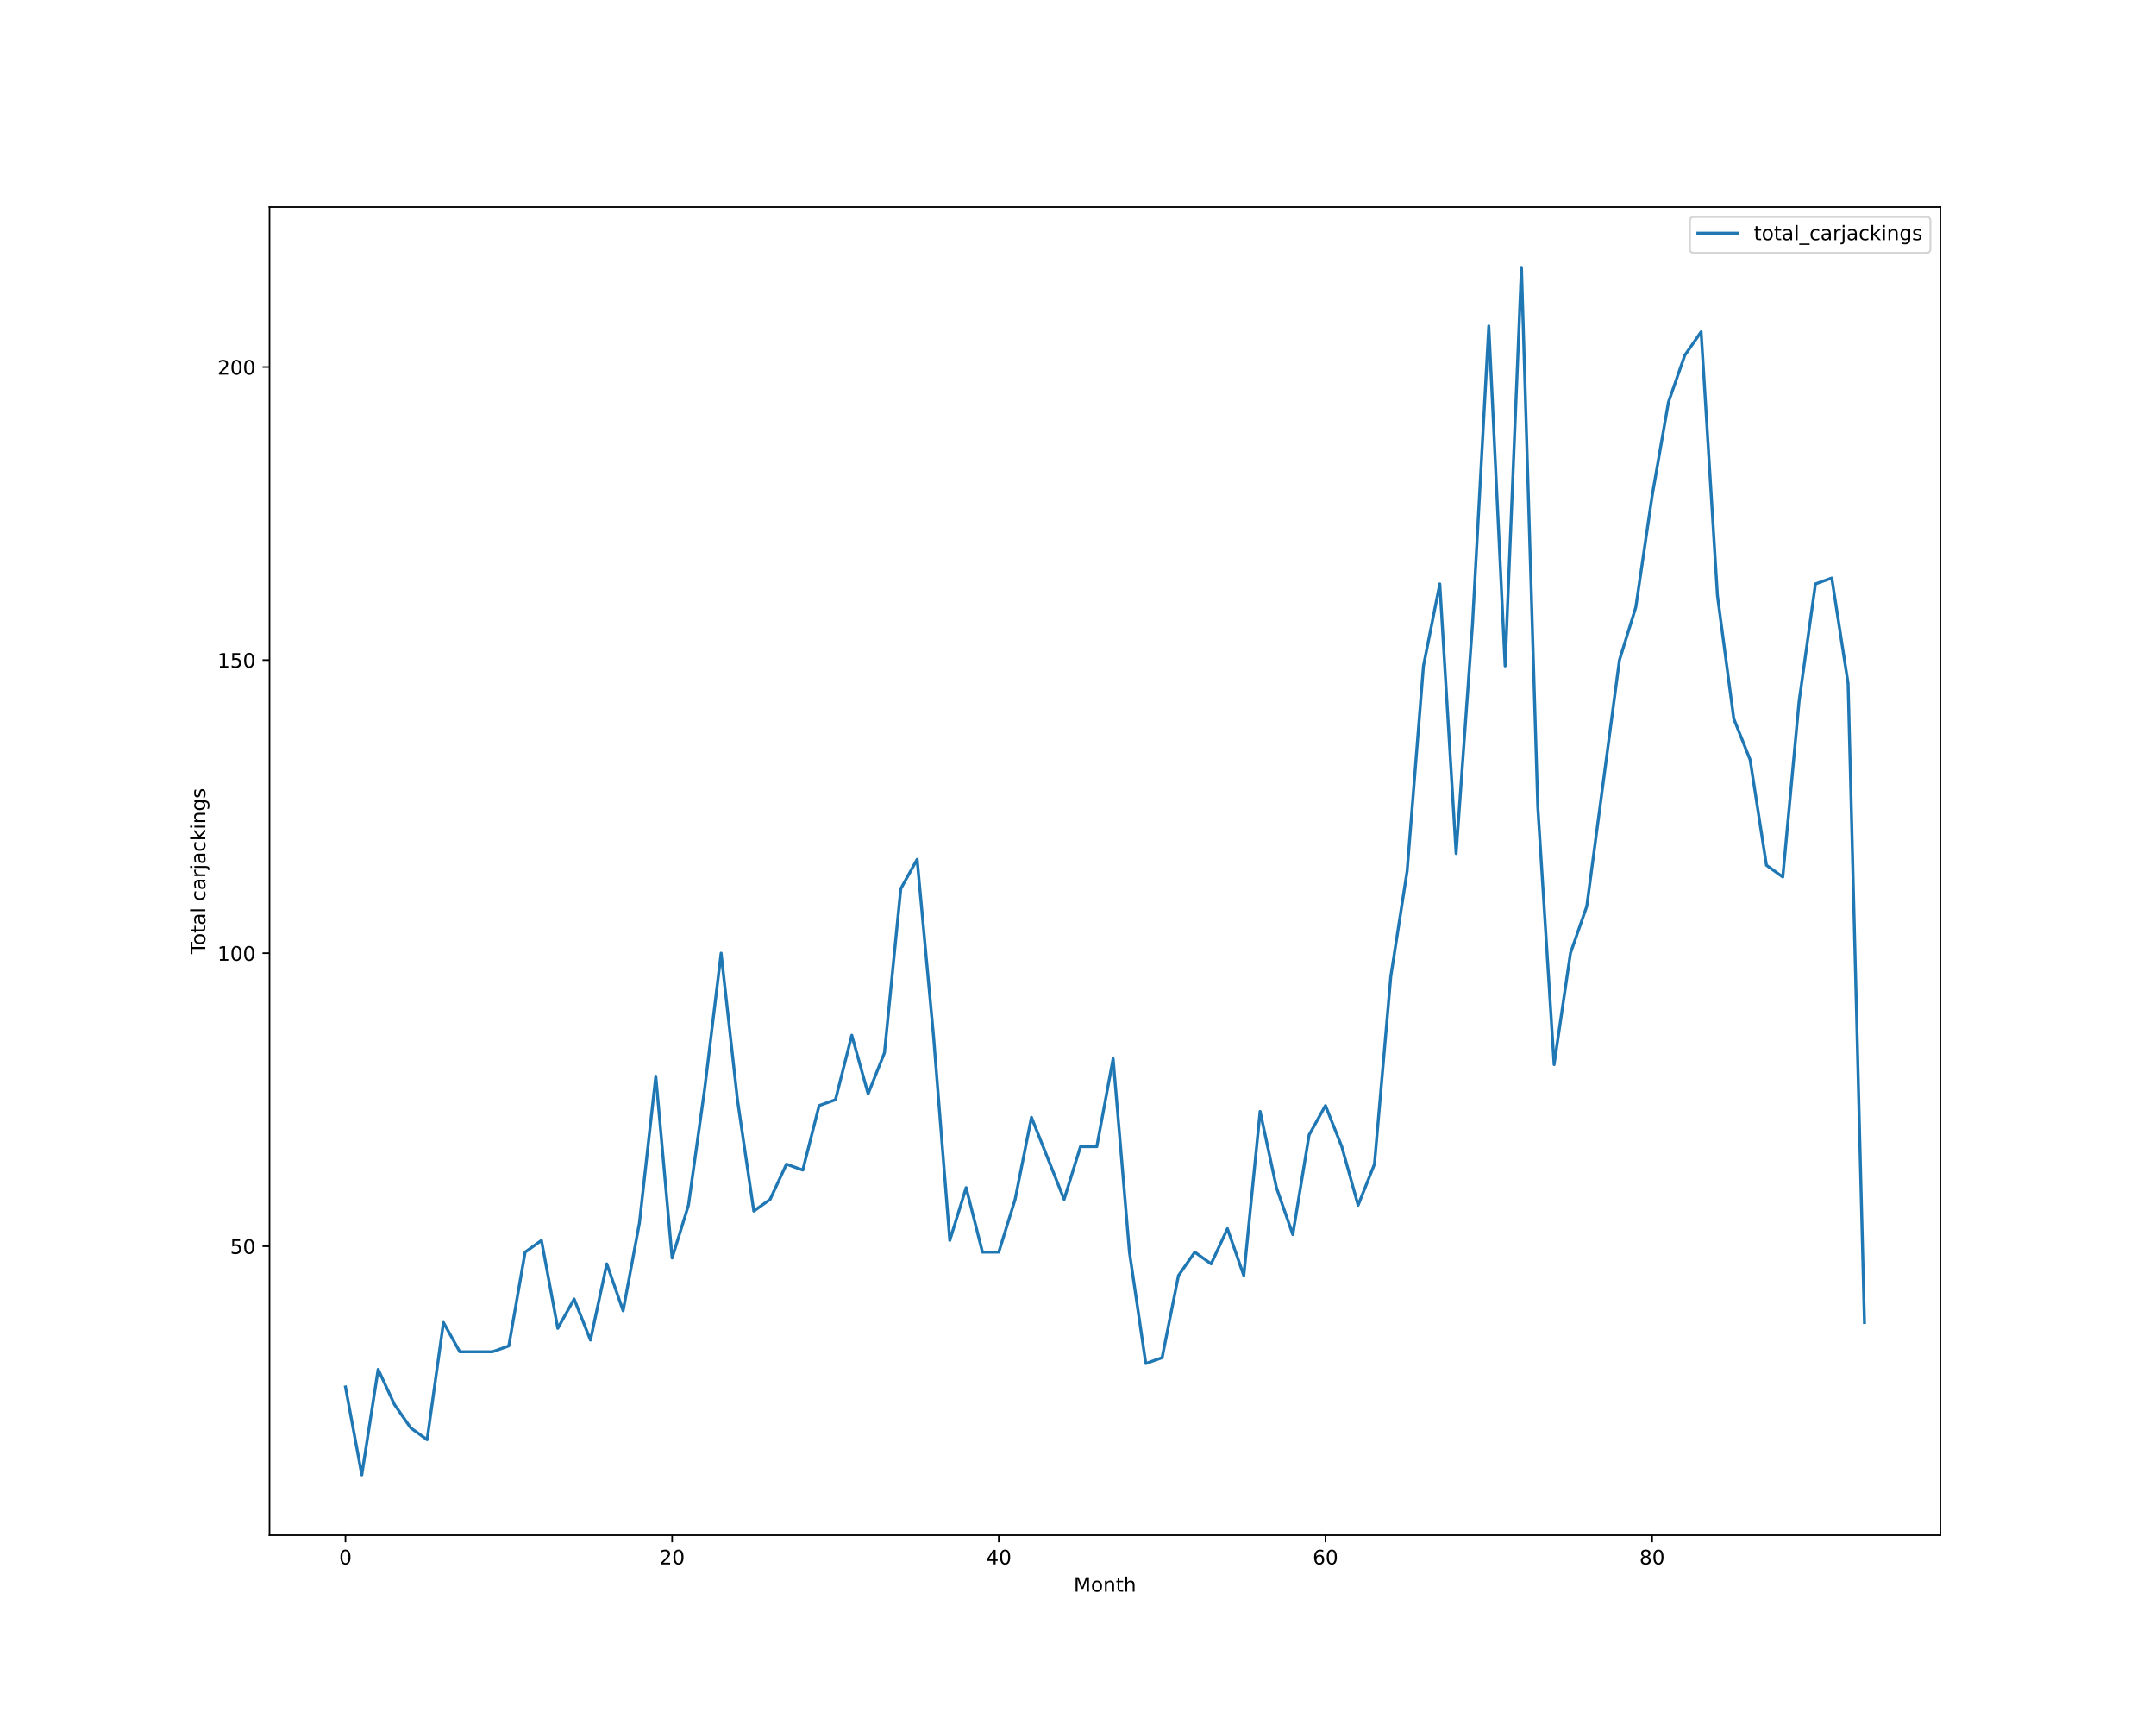
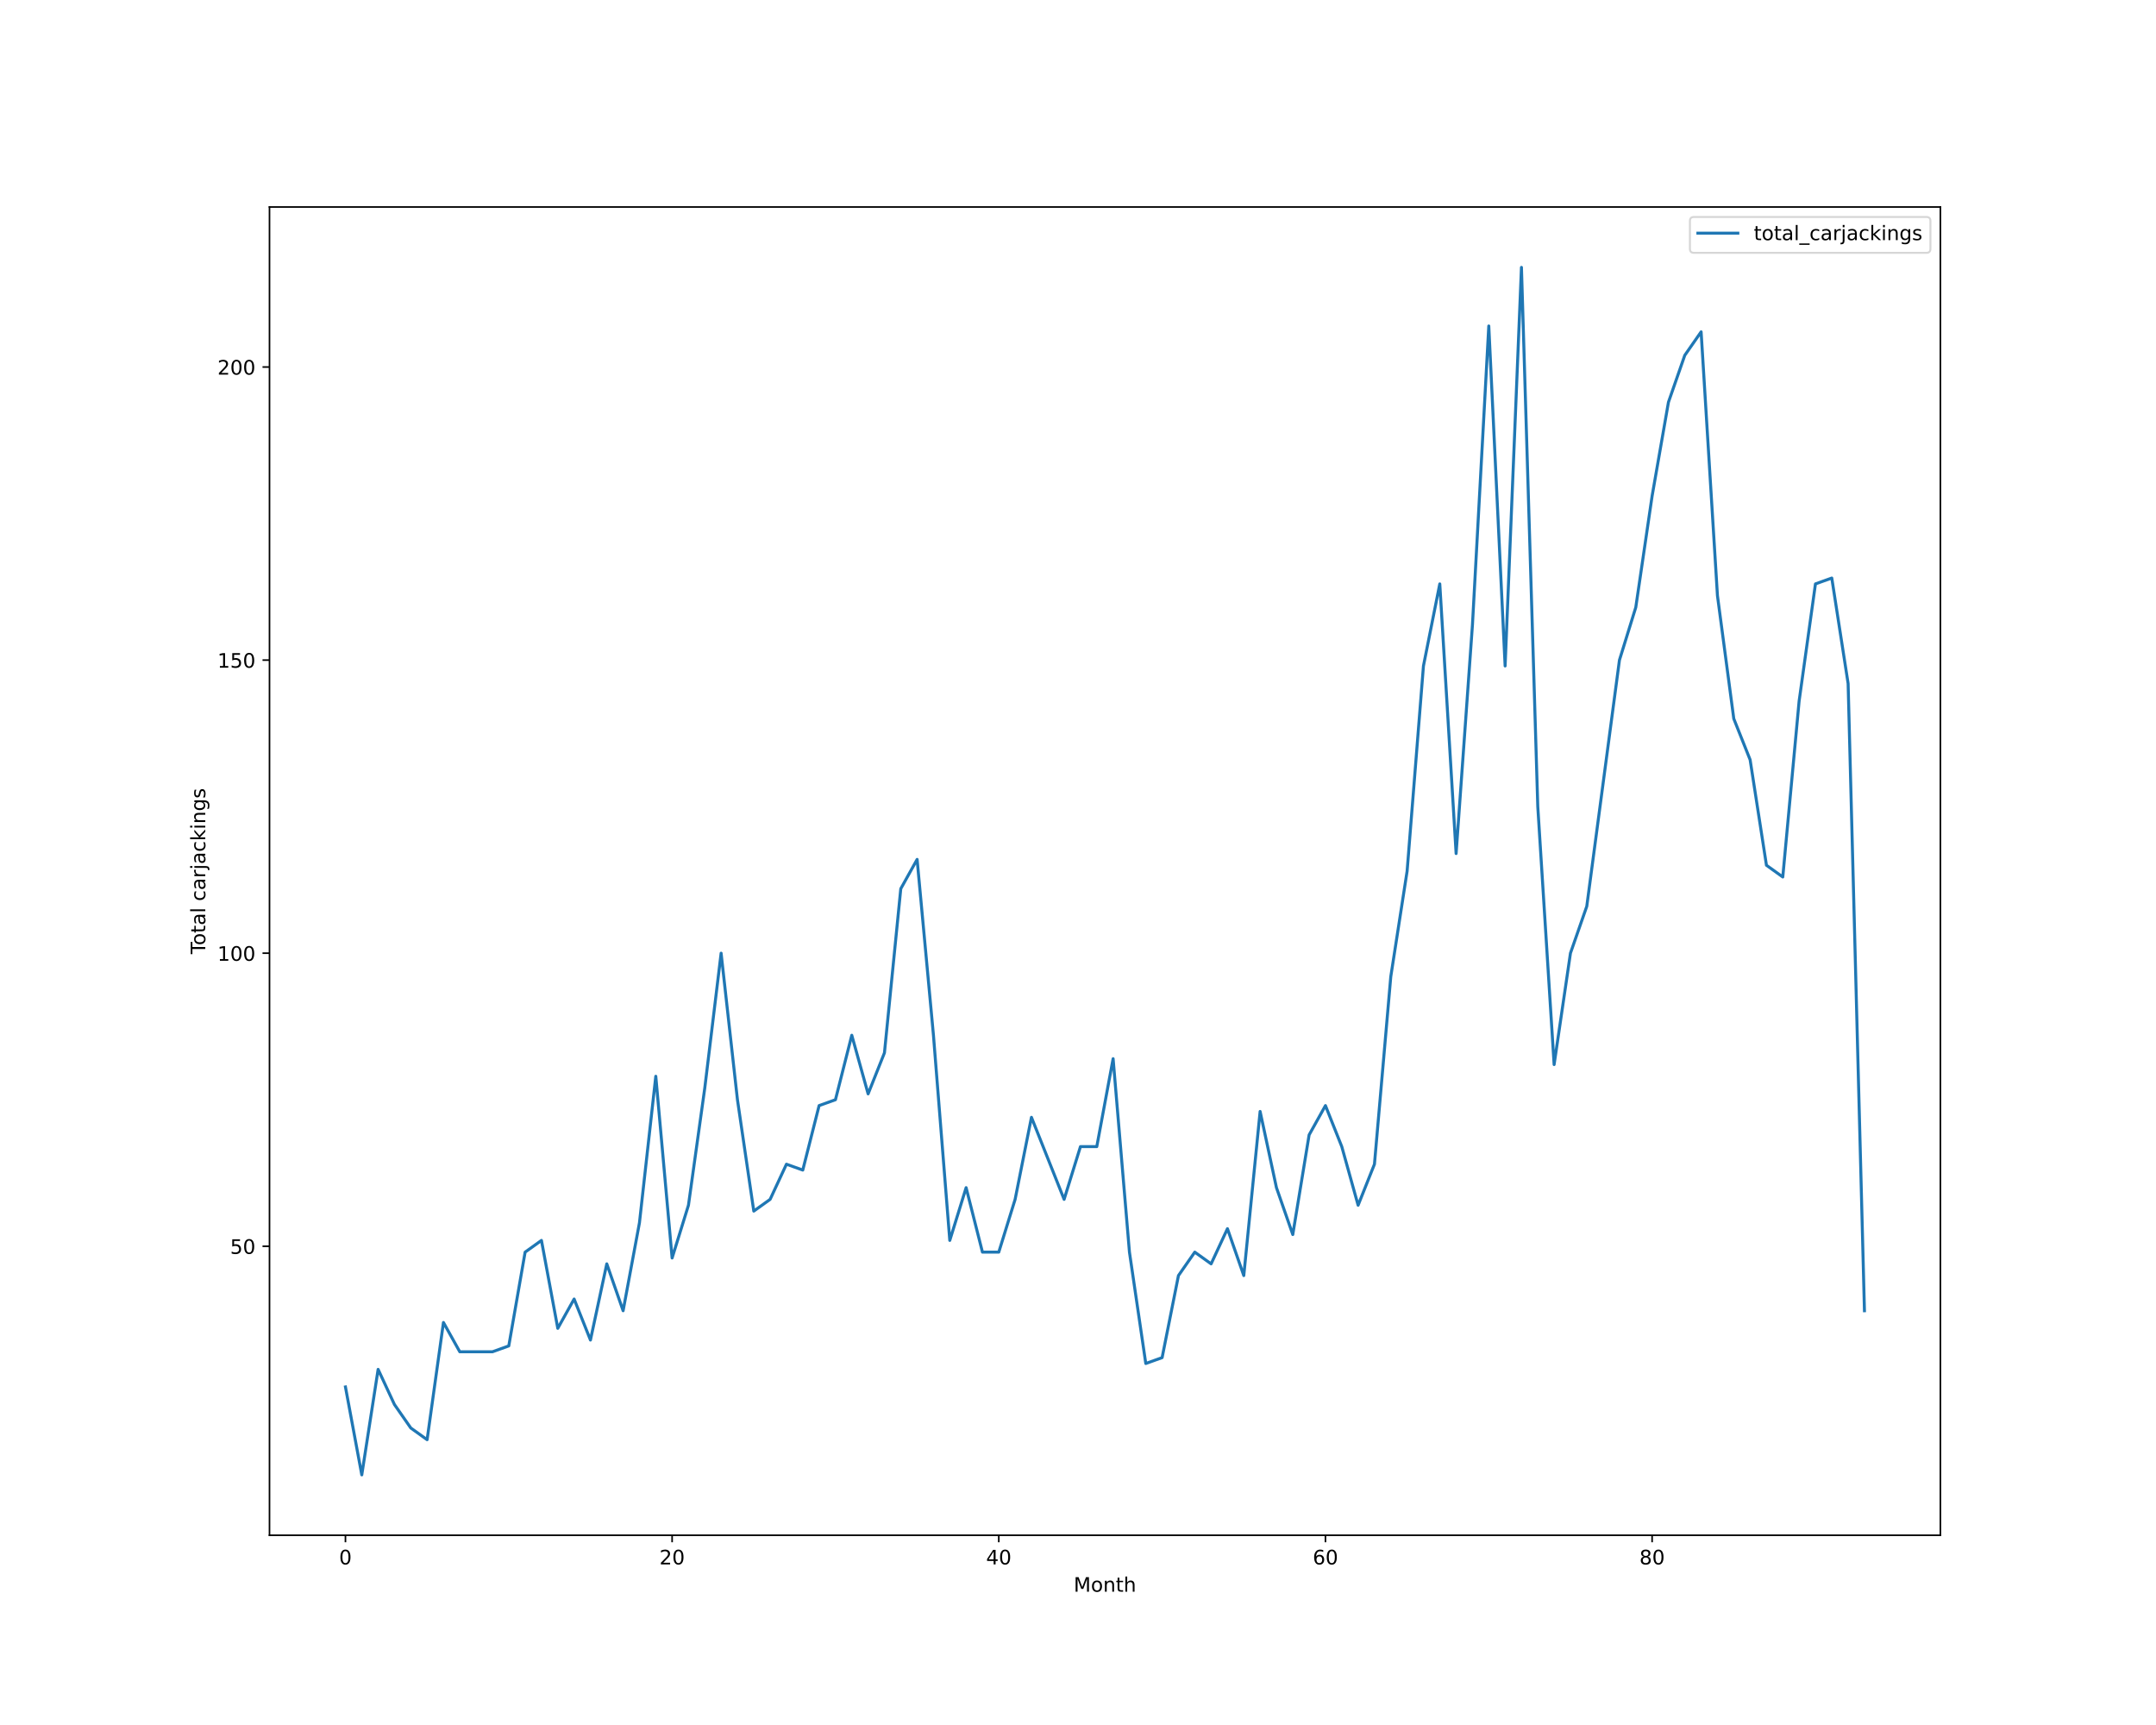
<svg xmlns="http://www.w3.org/2000/svg" xmlns:xlink="http://www.w3.org/1999/xlink" height="864pt" version="1.1" viewBox="0 0 1080 864" width="1080pt">
  <defs>
    <style type="text/css">*{stroke-linecap:butt;stroke-linejoin:round;}</style>
  </defs>
  <g id="figure_1">
    <g id="patch_1">
      <path d="M 0 864  L 1080 864  L 1080 0  L 0 0  z " style="fill:#ffffff;" />
    </g>
    <g id="axes_1">
      <g id="patch_2">
        <path d="M 135 768.96  L 972 768.96  L 972 103.68  L 135 103.68  z " style="fill:#ffffff;" />
      </g>
      <g id="matplotlib.axis_1">
        <g id="xtick_1">
          <g id="line2d_1">
            <defs>
-               <path d="M 0 0  L 0 3.5  " id="me57265e012" style="stroke:#000000;stroke-width:0.8;" />
-             </defs>
-             <g>
-               <use style="stroke:#000000;stroke-width:0.8;" x="173.045" xlink:href="#me57265e012" y="768.96" />
+               <path d="M 0 0  L 0 3.5  " id="m3a28951dd3" style="stroke:#000000;stroke-width:0.8;" />
+             </defs>
+             <g>
+               <use style="stroke:#000000;stroke-width:0.8;" x="173.045" xlink:href="#m3a28951dd3" y="768.96" />
            </g>
          </g>
          <g id="text_1">
            <g transform="translate(169.8642 783.5584)scale(0.1 -0.1)">
              <defs>
                <path d="M 2034 4250  Q 1547 4250 1301 3770  Q 1056 3291 1056 2328  Q 1056 1369 1301 889  Q 1547 409 2034 409  Q 2525 409 2770 889  Q 3016 1369 3016 2328  Q 3016 3291 2770 3770  Q 2525 4250 2034 4250  z M 2034 4750  Q 2819 4750 3233 4129  Q 3647 3509 3647 2328  Q 3647 1150 3233 529  Q 2819 -91 2034 -91  Q 1250 -91 836 529  Q 422 1150 422 2328  Q 422 3509 836 4129  Q 1250 4750 2034 4750  z " id="DejaVuSans-30" transform="scale(0.015625)" />
              </defs>
              <use xlink:href="#DejaVuSans-30" />
            </g>
          </g>
        </g>
        <g id="xtick_2">
          <g id="line2d_2">
            <g>
-               <use style="stroke:#000000;stroke-width:0.8;" x="336.682" xlink:href="#me57265e012" y="768.96" />
+               <use style="stroke:#000000;stroke-width:0.8;" x="336.682" xlink:href="#m3a28951dd3" y="768.96" />
            </g>
          </g>
          <g id="text_2">
            <g transform="translate(330.3193 783.5584)scale(0.1 -0.1)">
              <defs>
                <path d="M 1228 531  L 3431 531  L 3431 0  L 469 0  L 469 531  Q 828 903 1448 1529  Q 2069 2156 2228 2338  Q 2531 2678 2651 2914  Q 2772 3150 2772 3378  Q 2772 3750 2511 3984  Q 2250 4219 1831 4219  Q 1534 4219 1204 4116  Q 875 4013 500 3803  L 500 4441  Q 881 4594 1212 4672  Q 1544 4750 1819 4750  Q 2544 4750 2975 4387  Q 3406 4025 3406 3419  Q 3406 3131 3298 2873  Q 3191 2616 2906 2266  Q 2828 2175 2409 1742  Q 1991 1309 1228 531  z " id="DejaVuSans-32" transform="scale(0.015625)" />
              </defs>
              <use xlink:href="#DejaVuSans-32" />
              <use x="63.623" xlink:href="#DejaVuSans-30" />
            </g>
          </g>
        </g>
        <g id="xtick_3">
          <g id="line2d_3">
            <g>
-               <use style="stroke:#000000;stroke-width:0.8;" x="500.318" xlink:href="#me57265e012" y="768.96" />
+               <use style="stroke:#000000;stroke-width:0.8;" x="500.318" xlink:href="#m3a28951dd3" y="768.96" />
            </g>
          </g>
          <g id="text_3">
            <g transform="translate(493.9557 783.5584)scale(0.1 -0.1)">
              <defs>
                <path d="M 2419 4116  L 825 1625  L 2419 1625  L 2419 4116  z M 2253 4666  L 3047 4666  L 3047 1625  L 3713 1625  L 3713 1100  L 3047 1100  L 3047 0  L 2419 0  L 2419 1100  L 313 1100  L 313 1709  L 2253 4666  z " id="DejaVuSans-34" transform="scale(0.015625)" />
              </defs>
              <use xlink:href="#DejaVuSans-34" />
              <use x="63.623" xlink:href="#DejaVuSans-30" />
            </g>
          </g>
        </g>
        <g id="xtick_4">
          <g id="line2d_4">
            <g>
-               <use style="stroke:#000000;stroke-width:0.8;" x="663.955" xlink:href="#me57265e012" y="768.96" />
+               <use style="stroke:#000000;stroke-width:0.8;" x="663.955" xlink:href="#m3a28951dd3" y="768.96" />
            </g>
          </g>
          <g id="text_4">
            <g transform="translate(657.592 783.5584)scale(0.1 -0.1)">
              <defs>
                <path d="M 2113 2584  Q 1688 2584 1439 2293  Q 1191 2003 1191 1497  Q 1191 994 1439 701  Q 1688 409 2113 409  Q 2538 409 2786 701  Q 3034 994 3034 1497  Q 3034 2003 2786 2293  Q 2538 2584 2113 2584  z M 3366 4563  L 3366 3988  Q 3128 4100 2886 4159  Q 2644 4219 2406 4219  Q 1781 4219 1451 3797  Q 1122 3375 1075 2522  Q 1259 2794 1537 2939  Q 1816 3084 2150 3084  Q 2853 3084 3261 2657  Q 3669 2231 3669 1497  Q 3669 778 3244 343  Q 2819 -91 2113 -91  Q 1303 -91 875 529  Q 447 1150 447 2328  Q 447 3434 972 4092  Q 1497 4750 2381 4750  Q 2619 4750 2861 4703  Q 3103 4656 3366 4563  z " id="DejaVuSans-36" transform="scale(0.015625)" />
              </defs>
              <use xlink:href="#DejaVuSans-36" />
              <use x="63.623" xlink:href="#DejaVuSans-30" />
            </g>
          </g>
        </g>
        <g id="xtick_5">
          <g id="line2d_5">
            <g>
-               <use style="stroke:#000000;stroke-width:0.8;" x="827.591" xlink:href="#me57265e012" y="768.96" />
+               <use style="stroke:#000000;stroke-width:0.8;" x="827.591" xlink:href="#m3a28951dd3" y="768.96" />
            </g>
          </g>
          <g id="text_5">
            <g transform="translate(821.2284 783.5584)scale(0.1 -0.1)">
              <defs>
                <path d="M 2034 2216  Q 1584 2216 1326 1975  Q 1069 1734 1069 1313  Q 1069 891 1326 650  Q 1584 409 2034 409  Q 2484 409 2743 651  Q 3003 894 3003 1313  Q 3003 1734 2745 1975  Q 2488 2216 2034 2216  z M 1403 2484  Q 997 2584 770 2862  Q 544 3141 544 3541  Q 544 4100 942 4425  Q 1341 4750 2034 4750  Q 2731 4750 3128 4425  Q 3525 4100 3525 3541  Q 3525 3141 3298 2862  Q 3072 2584 2669 2484  Q 3125 2378 3379 2068  Q 3634 1759 3634 1313  Q 3634 634 3220 271  Q 2806 -91 2034 -91  Q 1263 -91 848 271  Q 434 634 434 1313  Q 434 1759 690 2068  Q 947 2378 1403 2484  z M 1172 3481  Q 1172 3119 1398 2916  Q 1625 2713 2034 2713  Q 2441 2713 2670 2916  Q 2900 3119 2900 3481  Q 2900 3844 2670 4047  Q 2441 4250 2034 4250  Q 1625 4250 1398 4047  Q 1172 3844 1172 3481  z " id="DejaVuSans-38" transform="scale(0.015625)" />
              </defs>
              <use xlink:href="#DejaVuSans-38" />
              <use x="63.623" xlink:href="#DejaVuSans-30" />
            </g>
          </g>
        </g>
        <g id="text_6">
          <g transform="translate(537.8289 797.2366)scale(0.1 -0.1)">
            <defs>
              <path d="M 628 4666  L 1569 4666  L 2759 1491  L 3956 4666  L 4897 4666  L 4897 0  L 4281 0  L 4281 4097  L 3078 897  L 2444 897  L 1241 4097  L 1241 0  L 628 0  L 628 4666  z " id="DejaVuSans-4d" transform="scale(0.015625)" />
              <path d="M 1959 3097  Q 1497 3097 1228 2736  Q 959 2375 959 1747  Q 959 1119 1226 758  Q 1494 397 1959 397  Q 2419 397 2687 759  Q 2956 1122 2956 1747  Q 2956 2369 2687 2733  Q 2419 3097 1959 3097  z M 1959 3584  Q 2709 3584 3137 3096  Q 3566 2609 3566 1747  Q 3566 888 3137 398  Q 2709 -91 1959 -91  Q 1206 -91 779 398  Q 353 888 353 1747  Q 353 2609 779 3096  Q 1206 3584 1959 3584  z " id="DejaVuSans-6f" transform="scale(0.015625)" />
              <path d="M 3513 2113  L 3513 0  L 2938 0  L 2938 2094  Q 2938 2591 2744 2837  Q 2550 3084 2163 3084  Q 1697 3084 1428 2787  Q 1159 2491 1159 1978  L 1159 0  L 581 0  L 581 3500  L 1159 3500  L 1159 2956  Q 1366 3272 1645 3428  Q 1925 3584 2291 3584  Q 2894 3584 3203 3211  Q 3513 2838 3513 2113  z " id="DejaVuSans-6e" transform="scale(0.015625)" />
              <path d="M 1172 4494  L 1172 3500  L 2356 3500  L 2356 3053  L 1172 3053  L 1172 1153  Q 1172 725 1289 603  Q 1406 481 1766 481  L 2356 481  L 2356 0  L 1766 0  Q 1100 0 847 248  Q 594 497 594 1153  L 594 3053  L 172 3053  L 172 3500  L 594 3500  L 594 4494  L 1172 4494  z " id="DejaVuSans-74" transform="scale(0.015625)" />
              <path d="M 3513 2113  L 3513 0  L 2938 0  L 2938 2094  Q 2938 2591 2744 2837  Q 2550 3084 2163 3084  Q 1697 3084 1428 2787  Q 1159 2491 1159 1978  L 1159 0  L 581 0  L 581 4863  L 1159 4863  L 1159 2956  Q 1366 3272 1645 3428  Q 1925 3584 2291 3584  Q 2894 3584 3203 3211  Q 3513 2838 3513 2113  z " id="DejaVuSans-68" transform="scale(0.015625)" />
            </defs>
            <use xlink:href="#DejaVuSans-4d" />
            <use x="86.279" xlink:href="#DejaVuSans-6f" />
            <use x="147.461" xlink:href="#DejaVuSans-6e" />
            <use x="210.84" xlink:href="#DejaVuSans-74" />
            <use x="250.049" xlink:href="#DejaVuSans-68" />
          </g>
        </g>
      </g>
      <g id="matplotlib.axis_2">
        <g id="ytick_1">
          <g id="line2d_6">
            <defs>
-               <path d="M 0 0  L -3.5 0  " id="m59cf79bc0d" style="stroke:#000000;stroke-width:0.8;" />
-             </defs>
-             <g>
-               <use style="stroke:#000000;stroke-width:0.8;" x="135" xlink:href="#m59cf79bc0d" y="624.219" />
+               <path d="M 0 0  L -3.5 0  " id="m3ab536b7f5" style="stroke:#000000;stroke-width:0.8;" />
+             </defs>
+             <g>
+               <use style="stroke:#000000;stroke-width:0.8;" x="135" xlink:href="#m3ab536b7f5" y="624.219" />
            </g>
          </g>
          <g id="text_7">
            <g transform="translate(115.275 628.0182)scale(0.1 -0.1)">
              <defs>
                <path d="M 691 4666  L 3169 4666  L 3169 4134  L 1269 4134  L 1269 2991  Q 1406 3038 1543 3061  Q 1681 3084 1819 3084  Q 2600 3084 3056 2656  Q 3513 2228 3513 1497  Q 3513 744 3044 326  Q 2575 -91 1722 -91  Q 1428 -91 1123 -41  Q 819 9 494 109  L 494 744  Q 775 591 1075 516  Q 1375 441 1709 441  Q 2250 441 2565 725  Q 2881 1009 2881 1497  Q 2881 1984 2565 2268  Q 2250 2553 1709 2553  Q 1456 2553 1204 2497  Q 953 2441 691 2322  L 691 4666  z " id="DejaVuSans-35" transform="scale(0.015625)" />
              </defs>
              <use xlink:href="#DejaVuSans-35" />
              <use x="63.623" xlink:href="#DejaVuSans-30" />
            </g>
          </g>
        </g>
        <g id="ytick_2">
          <g id="line2d_7">
            <g>
-               <use style="stroke:#000000;stroke-width:0.8;" x="135" xlink:href="#m59cf79bc0d" y="477.423" />
+               <use style="stroke:#000000;stroke-width:0.8;" x="135" xlink:href="#m3ab536b7f5" y="477.423" />
            </g>
          </g>
          <g id="text_8">
            <g transform="translate(108.9125 481.2221)scale(0.1 -0.1)">
              <defs>
                <path d="M 794 531  L 1825 531  L 1825 4091  L 703 3866  L 703 4441  L 1819 4666  L 2450 4666  L 2450 531  L 3481 531  L 3481 0  L 794 0  L 794 531  z " id="DejaVuSans-31" transform="scale(0.015625)" />
              </defs>
              <use xlink:href="#DejaVuSans-31" />
              <use x="63.623" xlink:href="#DejaVuSans-30" />
              <use x="127.246" xlink:href="#DejaVuSans-30" />
            </g>
          </g>
        </g>
        <g id="ytick_3">
          <g id="line2d_8">
            <g>
-               <use style="stroke:#000000;stroke-width:0.8;" x="135" xlink:href="#m59cf79bc0d" y="330.627" />
+               <use style="stroke:#000000;stroke-width:0.8;" x="135" xlink:href="#m3ab536b7f5" y="330.627" />
            </g>
          </g>
          <g id="text_9">
            <g transform="translate(108.9125 334.426)scale(0.1 -0.1)">
              <use xlink:href="#DejaVuSans-31" />
              <use x="63.623" xlink:href="#DejaVuSans-35" />
              <use x="127.246" xlink:href="#DejaVuSans-30" />
            </g>
          </g>
        </g>
        <g id="ytick_4">
          <g id="line2d_9">
            <g>
-               <use style="stroke:#000000;stroke-width:0.8;" x="135" xlink:href="#m59cf79bc0d" y="183.831" />
+               <use style="stroke:#000000;stroke-width:0.8;" x="135" xlink:href="#m3ab536b7f5" y="183.831" />
            </g>
          </g>
          <g id="text_10">
            <g transform="translate(108.9125 187.6299)scale(0.1 -0.1)">
              <use xlink:href="#DejaVuSans-32" />
              <use x="63.623" xlink:href="#DejaVuSans-30" />
              <use x="127.246" xlink:href="#DejaVuSans-30" />
            </g>
          </g>
        </g>
        <g id="text_11">
          <g transform="translate(102.8328 477.8888)rotate(-90)scale(0.1 -0.1)">
            <defs>
              <path d="M -19 4666  L 3928 4666  L 3928 4134  L 2272 4134  L 2272 0  L 1638 0  L 1638 4134  L -19 4134  L -19 4666  z " id="DejaVuSans-54" transform="scale(0.015625)" />
              <path d="M 2194 1759  Q 1497 1759 1228 1600  Q 959 1441 959 1056  Q 959 750 1161 570  Q 1363 391 1709 391  Q 2188 391 2477 730  Q 2766 1069 2766 1631  L 2766 1759  L 2194 1759  z M 3341 1997  L 3341 0  L 2766 0  L 2766 531  Q 2569 213 2275 61  Q 1981 -91 1556 -91  Q 1019 -91 701 211  Q 384 513 384 1019  Q 384 1609 779 1909  Q 1175 2209 1959 2209  L 2766 2209  L 2766 2266  Q 2766 2663 2505 2880  Q 2244 3097 1772 3097  Q 1472 3097 1187 3025  Q 903 2953 641 2809  L 641 3341  Q 956 3463 1253 3523  Q 1550 3584 1831 3584  Q 2591 3584 2966 3190  Q 3341 2797 3341 1997  z " id="DejaVuSans-61" transform="scale(0.015625)" />
              <path d="M 603 4863  L 1178 4863  L 1178 0  L 603 0  L 603 4863  z " id="DejaVuSans-6c" transform="scale(0.015625)" />
              <path id="DejaVuSans-20" transform="scale(0.015625)" />
              <path d="M 3122 3366  L 3122 2828  Q 2878 2963 2633 3030  Q 2388 3097 2138 3097  Q 1578 3097 1268 2742  Q 959 2388 959 1747  Q 959 1106 1268 751  Q 1578 397 2138 397  Q 2388 397 2633 464  Q 2878 531 3122 666  L 3122 134  Q 2881 22 2623 -34  Q 2366 -91 2075 -91  Q 1284 -91 818 406  Q 353 903 353 1747  Q 353 2603 823 3093  Q 1294 3584 2113 3584  Q 2378 3584 2631 3529  Q 2884 3475 3122 3366  z " id="DejaVuSans-63" transform="scale(0.015625)" />
              <path d="M 2631 2963  Q 2534 3019 2420 3045  Q 2306 3072 2169 3072  Q 1681 3072 1420 2755  Q 1159 2438 1159 1844  L 1159 0  L 581 0  L 581 3500  L 1159 3500  L 1159 2956  Q 1341 3275 1631 3429  Q 1922 3584 2338 3584  Q 2397 3584 2469 3576  Q 2541 3569 2628 3553  L 2631 2963  z " id="DejaVuSans-72" transform="scale(0.015625)" />
              <path d="M 603 3500  L 1178 3500  L 1178 -63  Q 1178 -731 923 -1031  Q 669 -1331 103 -1331  L -116 -1331  L -116 -844  L 38 -844  Q 366 -844 484 -692  Q 603 -541 603 -63  L 603 3500  z M 603 4863  L 1178 4863  L 1178 4134  L 603 4134  L 603 4863  z " id="DejaVuSans-6a" transform="scale(0.015625)" />
              <path d="M 581 4863  L 1159 4863  L 1159 1991  L 2875 3500  L 3609 3500  L 1753 1863  L 3688 0  L 2938 0  L 1159 1709  L 1159 0  L 581 0  L 581 4863  z " id="DejaVuSans-6b" transform="scale(0.015625)" />
              <path d="M 603 3500  L 1178 3500  L 1178 0  L 603 0  L 603 3500  z M 603 4863  L 1178 4863  L 1178 4134  L 603 4134  L 603 4863  z " id="DejaVuSans-69" transform="scale(0.015625)" />
              <path d="M 2906 1791  Q 2906 2416 2648 2759  Q 2391 3103 1925 3103  Q 1463 3103 1205 2759  Q 947 2416 947 1791  Q 947 1169 1205 825  Q 1463 481 1925 481  Q 2391 481 2648 825  Q 2906 1169 2906 1791  z M 3481 434  Q 3481 -459 3084 -895  Q 2688 -1331 1869 -1331  Q 1566 -1331 1297 -1286  Q 1028 -1241 775 -1147  L 775 -588  Q 1028 -725 1275 -790  Q 1522 -856 1778 -856  Q 2344 -856 2625 -561  Q 2906 -266 2906 331  L 2906 616  Q 2728 306 2450 153  Q 2172 0 1784 0  Q 1141 0 747 490  Q 353 981 353 1791  Q 353 2603 747 3093  Q 1141 3584 1784 3584  Q 2172 3584 2450 3431  Q 2728 3278 2906 2969  L 2906 3500  L 3481 3500  L 3481 434  z " id="DejaVuSans-67" transform="scale(0.015625)" />
              <path d="M 2834 3397  L 2834 2853  Q 2591 2978 2328 3040  Q 2066 3103 1784 3103  Q 1356 3103 1142 2972  Q 928 2841 928 2578  Q 928 2378 1081 2264  Q 1234 2150 1697 2047  L 1894 2003  Q 2506 1872 2764 1633  Q 3022 1394 3022 966  Q 3022 478 2636 193  Q 2250 -91 1575 -91  Q 1294 -91 989 -36  Q 684 19 347 128  L 347 722  Q 666 556 975 473  Q 1284 391 1588 391  Q 1994 391 2212 530  Q 2431 669 2431 922  Q 2431 1156 2273 1281  Q 2116 1406 1581 1522  L 1381 1569  Q 847 1681 609 1914  Q 372 2147 372 2553  Q 372 3047 722 3315  Q 1072 3584 1716 3584  Q 2034 3584 2315 3537  Q 2597 3491 2834 3397  z " id="DejaVuSans-73" transform="scale(0.015625)" />
            </defs>
            <use xlink:href="#DejaVuSans-54" />
            <use x="44.084" xlink:href="#DejaVuSans-6f" />
            <use x="105.266" xlink:href="#DejaVuSans-74" />
            <use x="144.475" xlink:href="#DejaVuSans-61" />
            <use x="205.754" xlink:href="#DejaVuSans-6c" />
            <use x="233.537" xlink:href="#DejaVuSans-20" />
            <use x="265.324" xlink:href="#DejaVuSans-63" />
            <use x="320.305" xlink:href="#DejaVuSans-61" />
            <use x="381.584" xlink:href="#DejaVuSans-72" />
            <use x="422.697" xlink:href="#DejaVuSans-6a" />
            <use x="450.48" xlink:href="#DejaVuSans-61" />
            <use x="511.76" xlink:href="#DejaVuSans-63" />
            <use x="566.74" xlink:href="#DejaVuSans-6b" />
            <use x="624.65" xlink:href="#DejaVuSans-69" />
            <use x="652.434" xlink:href="#DejaVuSans-6e" />
            <use x="715.812" xlink:href="#DejaVuSans-67" />
            <use x="779.289" xlink:href="#DejaVuSans-73" />
          </g>
        </g>
      </g>
      <g id="line2d_10">
-         <path clip-path="url(#p5777901dbc)" d="M 173.045 694.681  L 181.227 738.72  L 189.409 685.873  L 197.591 703.489  L 205.773 715.233  L 213.955 721.104  L 222.136 662.386  L 230.318 677.066  L 238.5 677.066  L 246.682 677.066  L 254.864 674.13  L 263.045 627.155  L 271.227 621.283  L 279.409 665.322  L 287.591 650.642  L 295.773 671.194  L 303.955 633.027  L 312.136 656.514  L 320.318 612.475  L 328.5 539.077  L 336.682 630.091  L 344.864 603.668  L 353.045 544.949  L 361.227 477.423  L 369.409 550.821  L 377.591 606.603  L 385.773 600.732  L 393.955 583.116  L 402.136 586.052  L 410.318 553.757  L 418.5 550.821  L 426.682 518.526  L 434.864 547.885  L 443.045 527.334  L 451.227 445.128  L 459.409 430.448  L 467.591 518.526  L 475.773 621.283  L 483.955 594.86  L 492.136 627.155  L 500.318 627.155  L 508.5 600.732  L 516.682 559.629  L 524.864 580.18  L 533.045 600.732  L 541.227 574.308  L 549.409 574.308  L 557.591 530.27  L 565.773 627.155  L 573.955 682.937  L 582.136 680.002  L 590.318 638.899  L 598.5 627.155  L 606.682 633.027  L 614.864 615.411  L 623.045 638.899  L 631.227 556.693  L 639.409 594.86  L 647.591 618.347  L 655.773 568.437  L 663.955 553.757  L 672.136 574.308  L 680.318 603.668  L 688.5 583.116  L 696.682 489.167  L 704.864 436.32  L 713.045 333.563  L 721.227 292.46  L 729.409 427.512  L 737.591 313.011  L 745.773 163.279  L 753.955 333.563  L 762.136 133.92  L 770.318 404.025  L 778.5 533.205  L 786.682 477.423  L 794.864 453.936  L 803.045 392.281  L 811.227 330.627  L 819.409 304.203  L 827.591 248.421  L 835.773 201.446  L 843.955 177.959  L 852.136 166.215  L 860.318 298.332  L 868.5 359.986  L 876.682 380.537  L 884.864 433.384  L 893.045 439.256  L 901.227 351.178  L 909.409 292.46  L 917.591 289.524  L 925.773 342.37  L 933.955 662.386  " style="fill:none;stroke:#1f77b4;stroke-linecap:square;stroke-width:1.5;" />
+         <path clip-path="url(#paff7e9370e)" d="M 173.045 694.681  L 181.227 738.72  L 189.409 685.873  L 197.591 703.489  L 205.773 715.233  L 213.955 721.104  L 222.136 662.386  L 230.318 677.066  L 238.5 677.066  L 246.682 677.066  L 254.864 674.13  L 263.045 627.155  L 271.227 621.283  L 279.409 665.322  L 287.591 650.642  L 295.773 671.194  L 303.955 633.027  L 312.136 656.514  L 320.318 612.475  L 328.5 539.077  L 336.682 630.091  L 344.864 603.668  L 353.045 544.949  L 361.227 477.423  L 369.409 550.821  L 377.591 606.603  L 385.773 600.732  L 393.955 583.116  L 402.136 586.052  L 410.318 553.757  L 418.5 550.821  L 426.682 518.526  L 434.864 547.885  L 443.045 527.334  L 451.227 445.128  L 459.409 430.448  L 467.591 518.526  L 475.773 621.283  L 483.955 594.86  L 492.136 627.155  L 500.318 627.155  L 508.5 600.732  L 516.682 559.629  L 524.864 580.18  L 533.045 600.732  L 541.227 574.308  L 549.409 574.308  L 557.591 530.27  L 565.773 627.155  L 573.955 682.937  L 582.136 680.002  L 590.318 638.899  L 598.5 627.155  L 606.682 633.027  L 614.864 615.411  L 623.045 638.899  L 631.227 556.693  L 639.409 594.86  L 647.591 618.347  L 655.773 568.437  L 663.955 553.757  L 672.136 574.308  L 680.318 603.668  L 688.5 583.116  L 696.682 489.167  L 704.864 436.32  L 713.045 333.563  L 721.227 292.46  L 729.409 427.512  L 737.591 313.011  L 745.773 163.279  L 753.955 333.563  L 762.136 133.92  L 770.318 404.025  L 778.5 533.205  L 786.682 477.423  L 794.864 453.936  L 803.045 392.281  L 811.227 330.627  L 819.409 304.203  L 827.591 248.421  L 835.773 201.446  L 843.955 177.959  L 852.136 166.215  L 860.318 298.332  L 868.5 359.986  L 876.682 380.537  L 884.864 433.384  L 893.045 439.256  L 901.227 351.178  L 909.409 292.46  L 917.591 289.524  L 925.773 342.37  L 933.955 656.514  " style="fill:none;stroke:#1f77b4;stroke-linecap:square;stroke-width:1.5;" />
      </g>
      <g id="patch_3">
        <path d="M 135 768.96  L 135 103.68  " style="fill:none;stroke:#000000;stroke-linecap:square;stroke-linejoin:miter;stroke-width:0.8;" />
      </g>
      <g id="patch_4">
        <path d="M 972 768.96  L 972 103.68  " style="fill:none;stroke:#000000;stroke-linecap:square;stroke-linejoin:miter;stroke-width:0.8;" />
      </g>
      <g id="patch_5">
        <path d="M 135 768.96  L 972 768.96  " style="fill:none;stroke:#000000;stroke-linecap:square;stroke-linejoin:miter;stroke-width:0.8;" />
      </g>
      <g id="patch_6">
        <path d="M 135 103.68  L 972 103.68  " style="fill:none;stroke:#000000;stroke-linecap:square;stroke-linejoin:miter;stroke-width:0.8;" />
      </g>
      <g id="legend_1">
        <g id="patch_7">
          <path d="M 848.528 126.636  L 965 126.636  Q 967 126.636 967 124.636  L 967 110.68  Q 967 108.68 965 108.68  L 848.528 108.68  Q 846.528 108.68 846.528 110.68  L 846.528 124.636  Q 846.528 126.636 848.528 126.636  z " style="fill:#ffffff;opacity:0.8;stroke:#cccccc;stroke-linejoin:miter;" />
        </g>
        <g id="line2d_11">
          <path d="M 850.528 116.778  L 870.528 116.778  " style="fill:none;stroke:#1f77b4;stroke-linecap:square;stroke-width:1.5;" />
        </g>
        <g id="line2d_12" />
        <g id="text_12">
          <g transform="translate(878.5281 120.2784)scale(0.1 -0.1)">
            <defs>
              <path d="M 3263 -1063  L 3263 -1509  L -63 -1509  L -63 -1063  L 3263 -1063  z " id="DejaVuSans-5f" transform="scale(0.015625)" />
            </defs>
            <use xlink:href="#DejaVuSans-74" />
            <use x="39.209" xlink:href="#DejaVuSans-6f" />
            <use x="100.391" xlink:href="#DejaVuSans-74" />
            <use x="139.6" xlink:href="#DejaVuSans-61" />
            <use x="200.879" xlink:href="#DejaVuSans-6c" />
            <use x="228.662" xlink:href="#DejaVuSans-5f" />
            <use x="278.662" xlink:href="#DejaVuSans-63" />
            <use x="333.643" xlink:href="#DejaVuSans-61" />
            <use x="394.922" xlink:href="#DejaVuSans-72" />
            <use x="436.035" xlink:href="#DejaVuSans-6a" />
            <use x="463.818" xlink:href="#DejaVuSans-61" />
            <use x="525.098" xlink:href="#DejaVuSans-63" />
            <use x="580.078" xlink:href="#DejaVuSans-6b" />
            <use x="637.988" xlink:href="#DejaVuSans-69" />
            <use x="665.771" xlink:href="#DejaVuSans-6e" />
            <use x="729.15" xlink:href="#DejaVuSans-67" />
            <use x="792.627" xlink:href="#DejaVuSans-73" />
          </g>
        </g>
      </g>
    </g>
  </g>
  <defs>
-     <clipPath id="p5777901dbc">
+     <clipPath id="paff7e9370e">
      <rect height="665.28" width="837" x="135" y="103.68" />
    </clipPath>
  </defs>
</svg>
